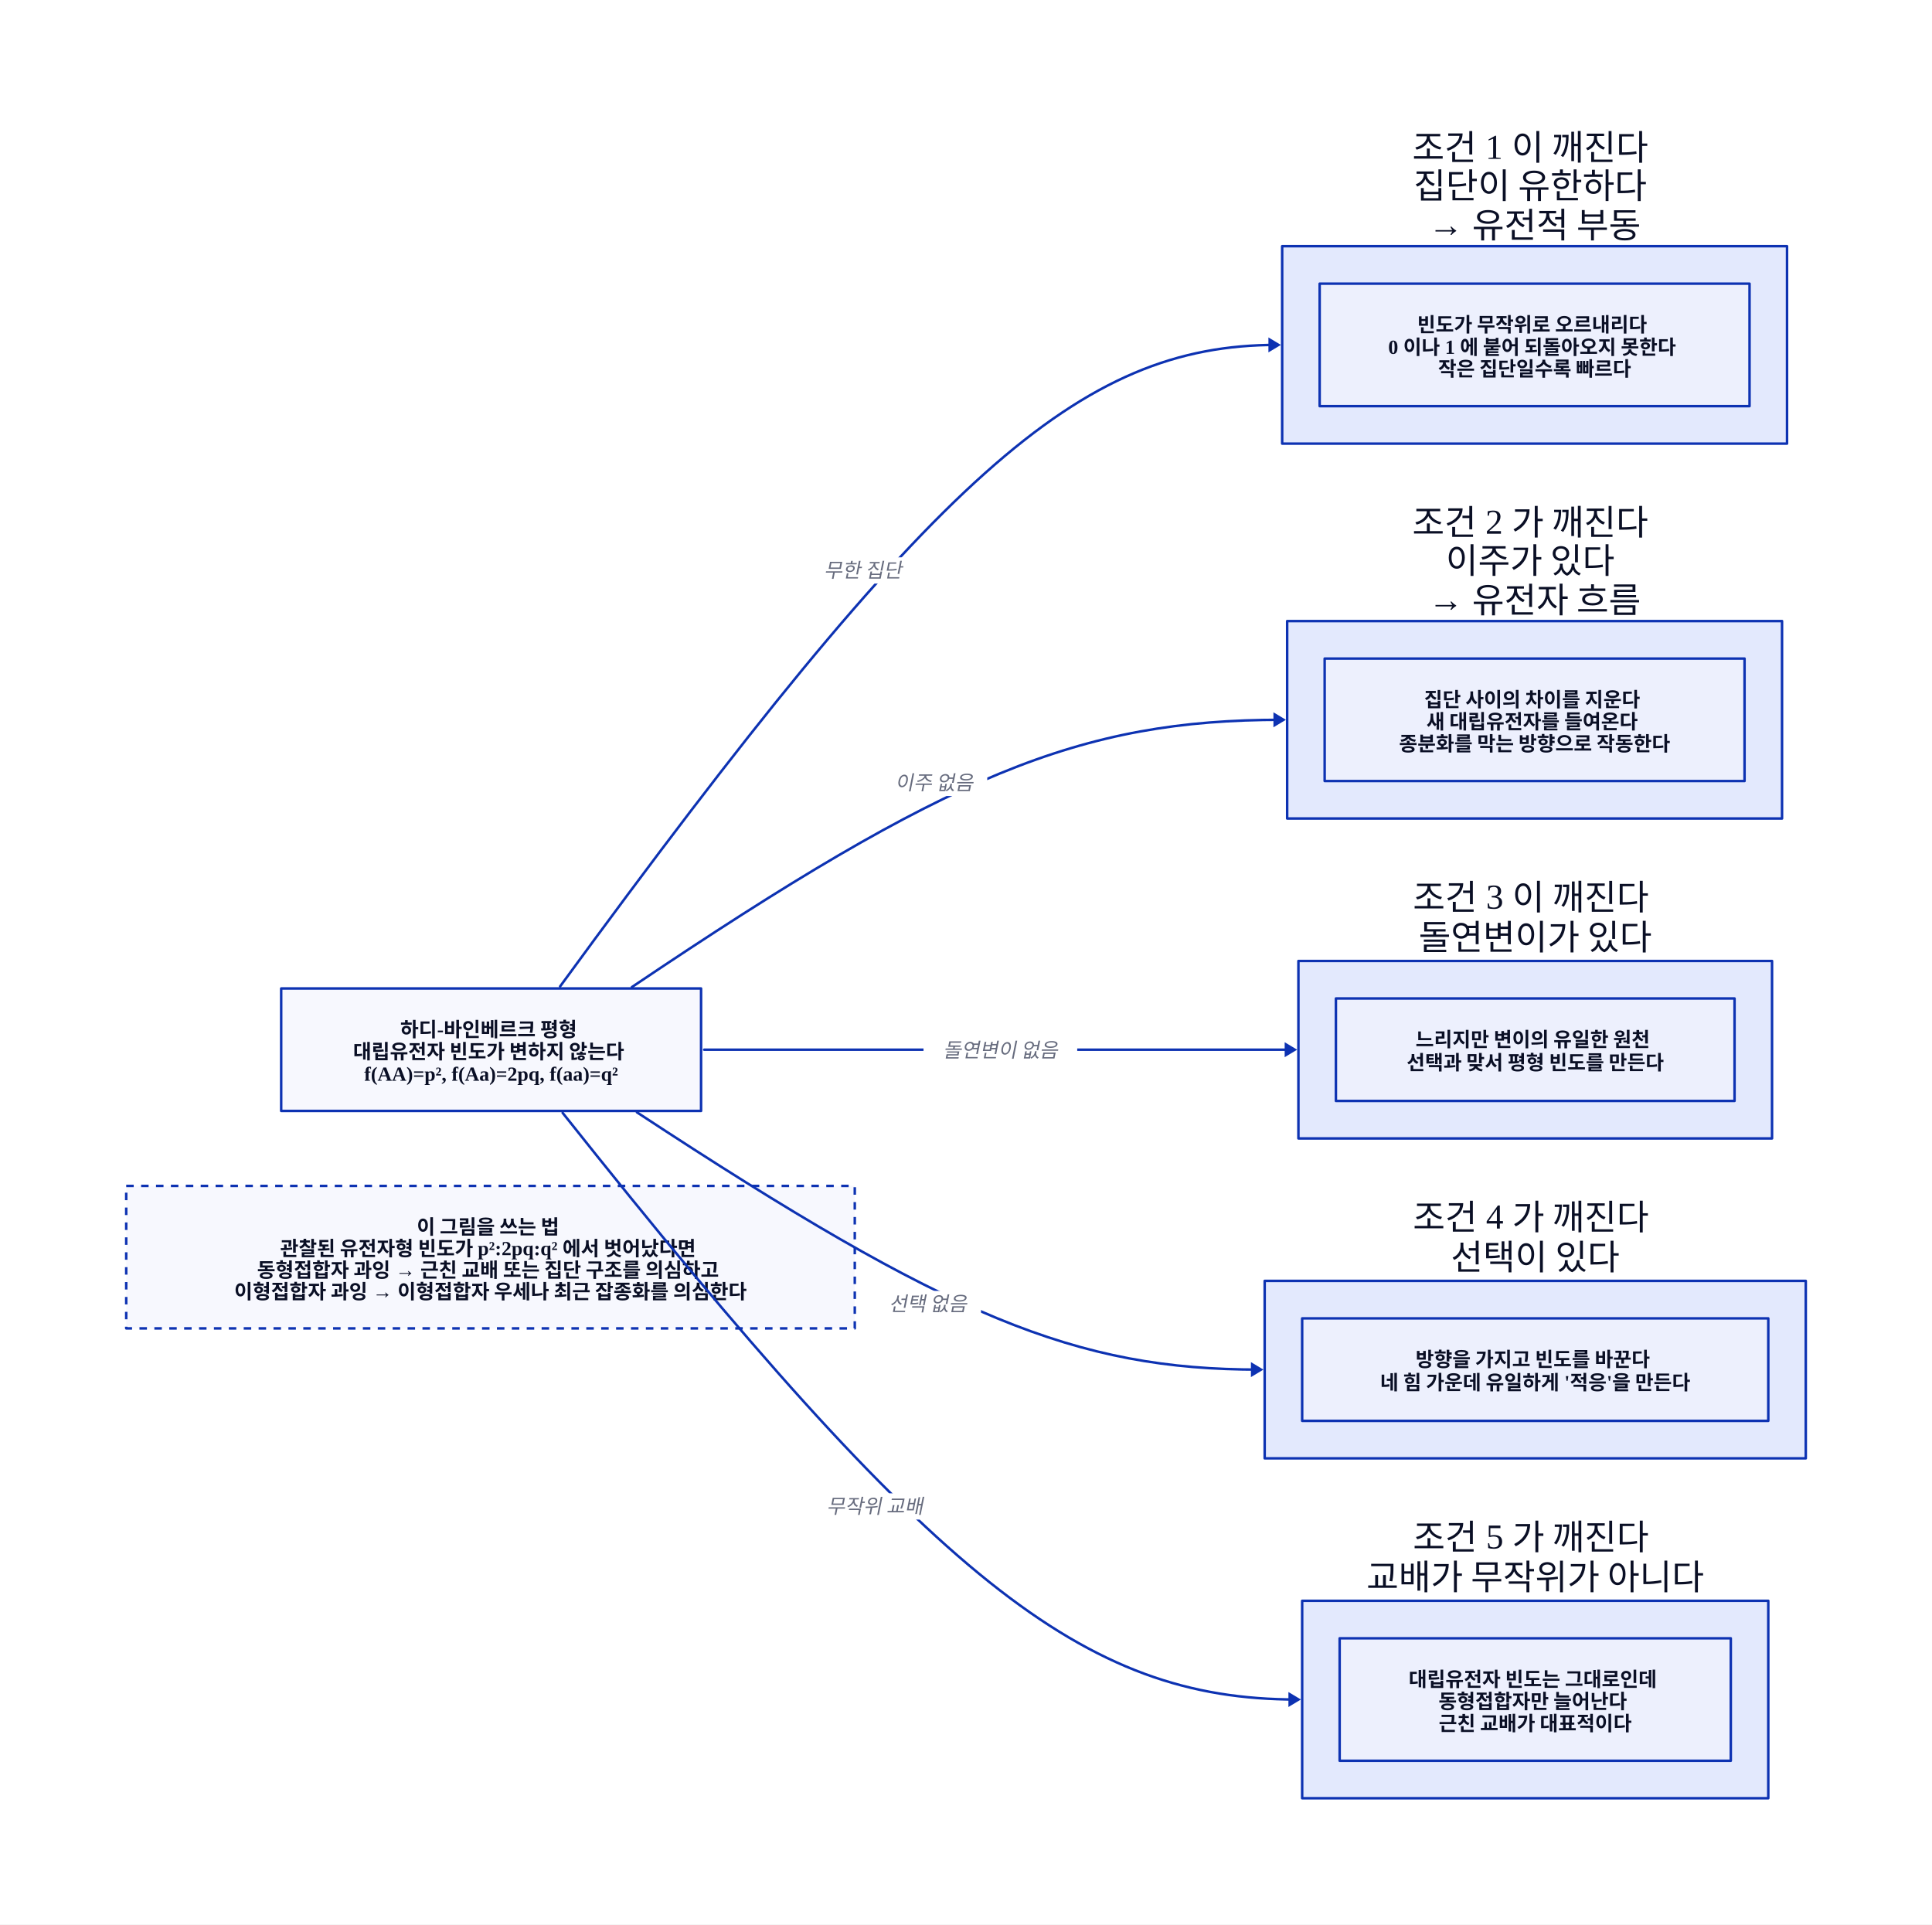
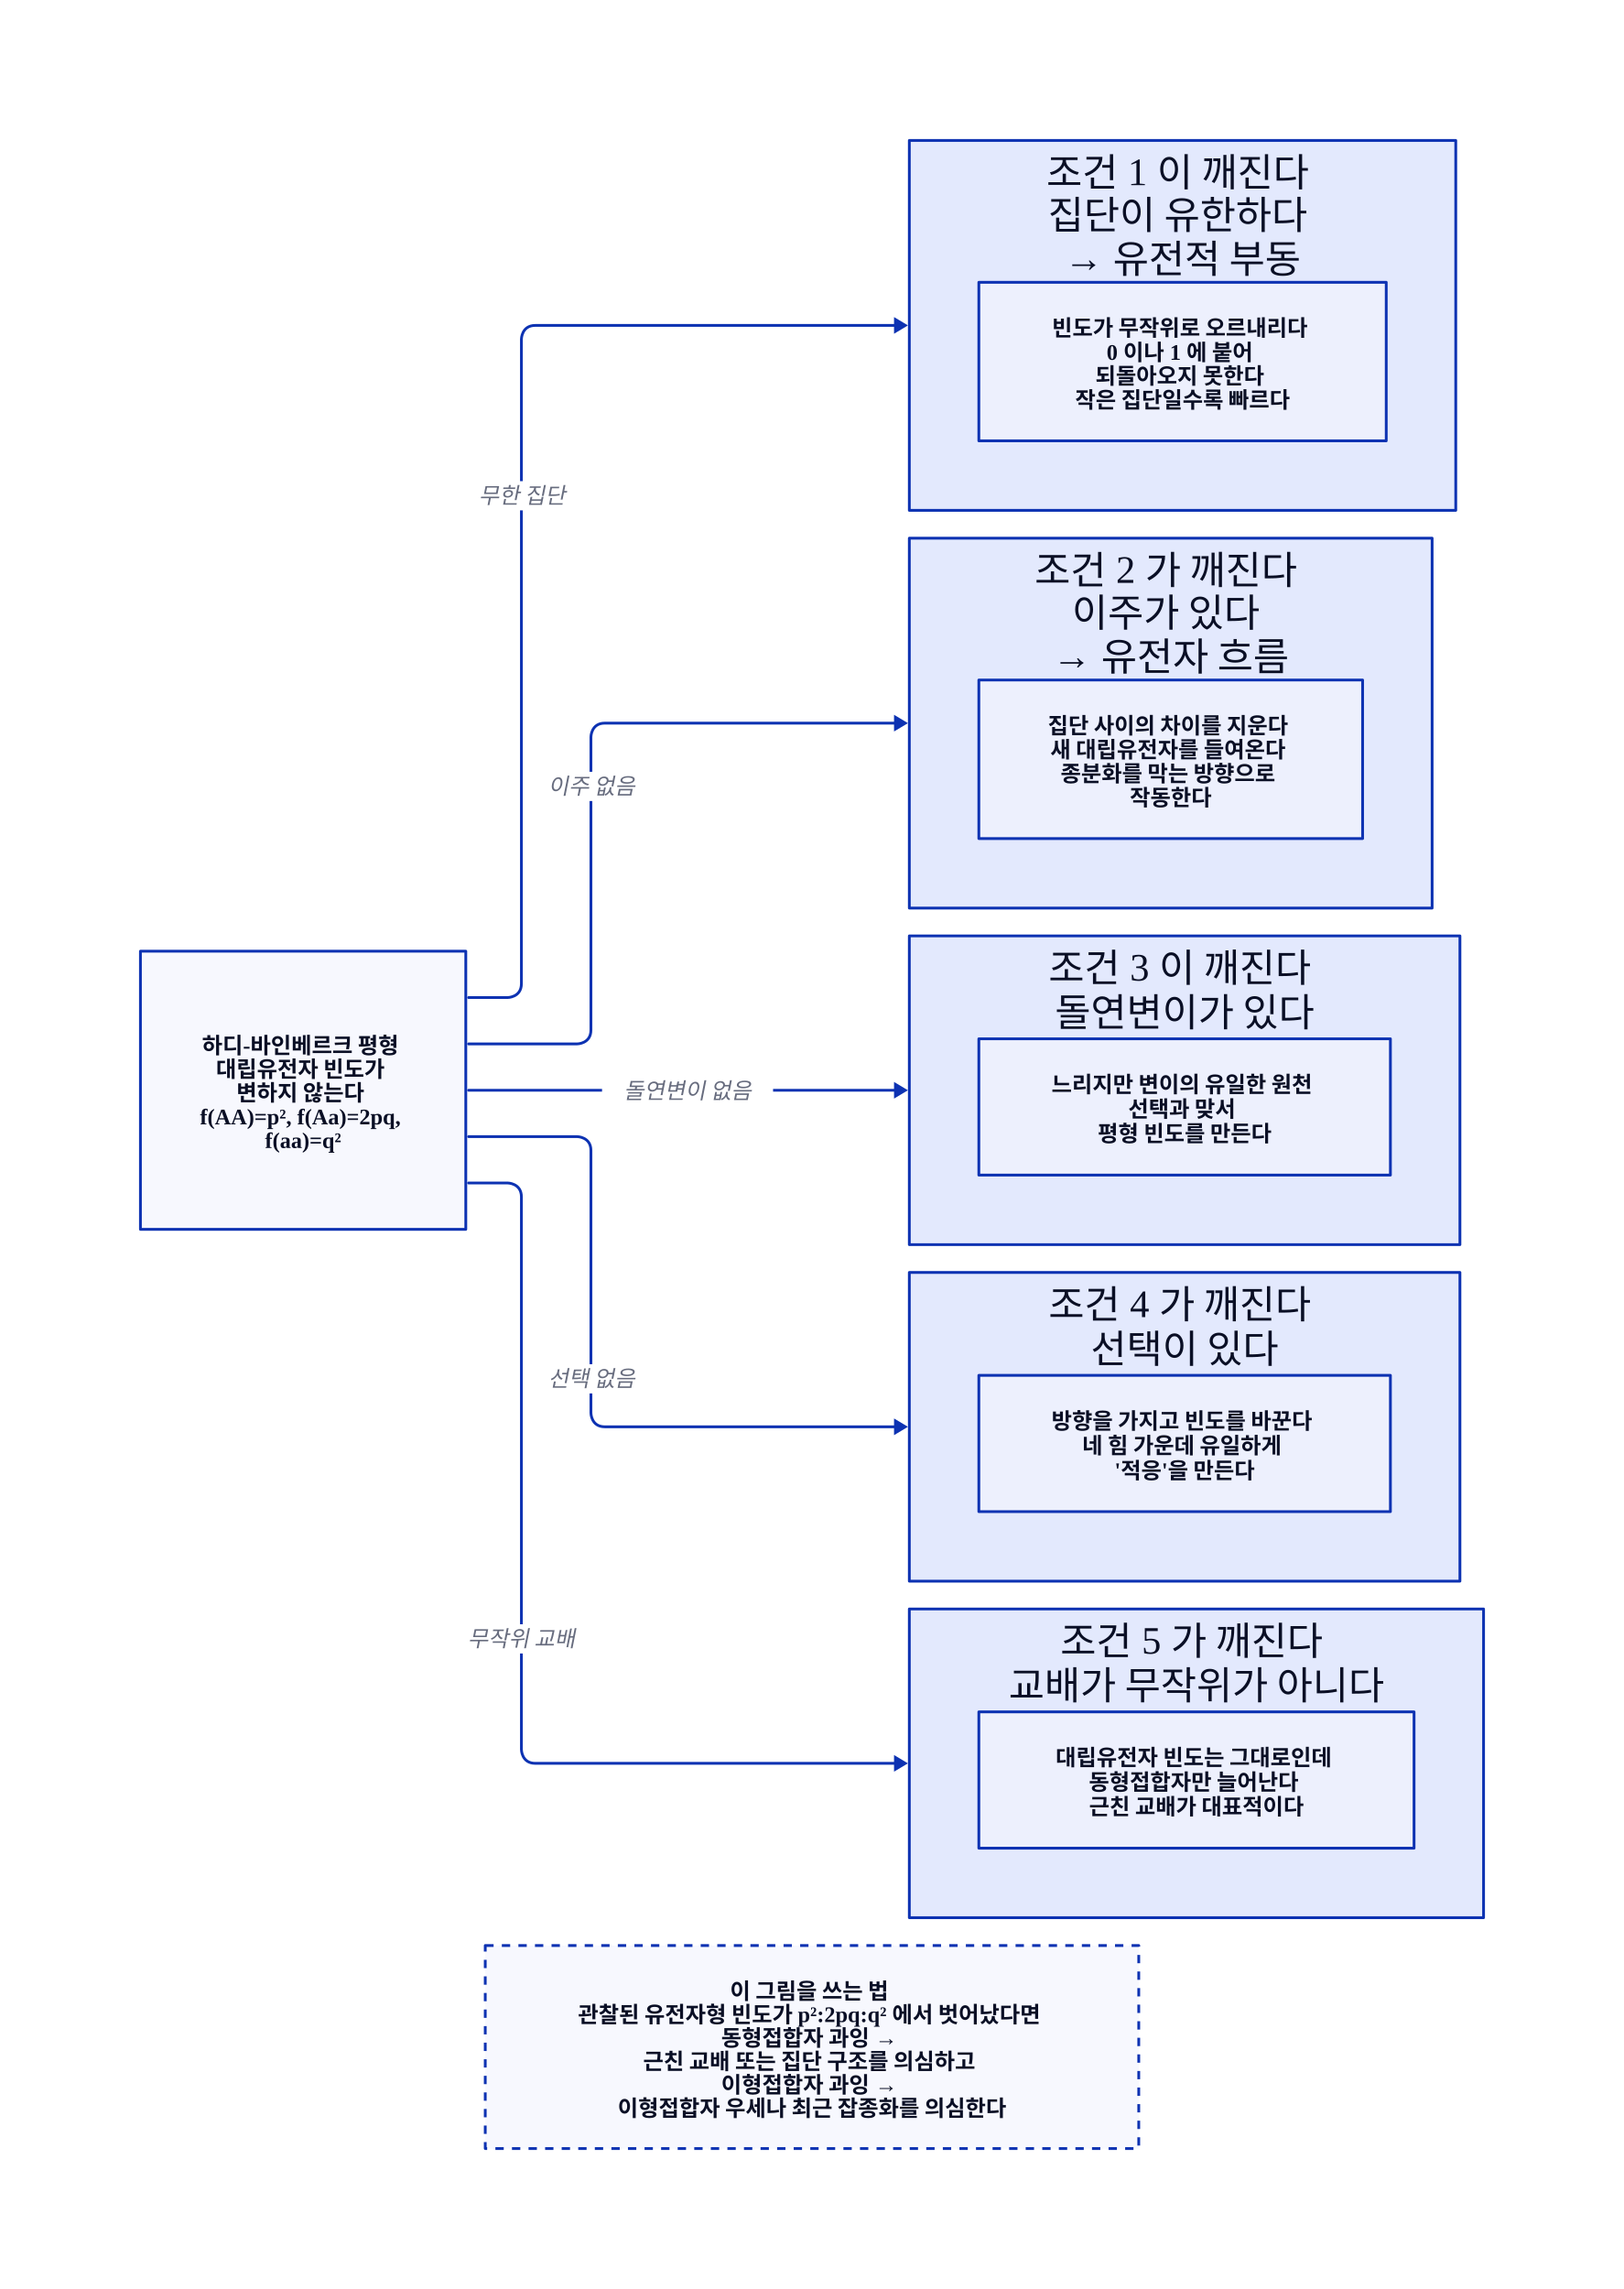
- <svg xmlns="http://www.w3.org/2000/svg" width="1546" height="1540" class="d2-179056320 d2-svg" viewBox="-101 -85 1546 1540">
-   <rect width="1546" height="1540" x="-101" y="-85" rx="0" style="fill:#fff" />
-   <style>.d2-179056320 .text-bold{font-weight:700}.d2-179056320 .text-italic{font-style:italic}.connection,.shape{stroke-linejoin:round}.shape{shape-rendering:geometricPrecision}.connection{stroke-linecap:round}.d2-179056320 .fill-N1{fill:#0a0f25}.d2-179056320 .fill-N2{fill:#676c7e}.d2-179056320 .fill-B4{fill:#e3e9fd}.d2-179056320 .fill-B5{fill:#edf0fd}.d2-179056320 .fill-B6{fill:#f7f8fe}.d2-179056320 .stroke-B1{stroke:#0d32b2}.s0{stroke-width:2}.s1{text-anchor:middle;font-size:16px}.s2{text-anchor:middle;font-size:28px}</style>
+ <svg xmlns="http://www.w3.org/2000/svg" width="1168" height="1646" class="d2-2988827127 d2-svg" viewBox="-89 -89 1168 1646">
+   <rect width="1168" height="1646" x="-89" y="-89" rx="0" style="fill:#fff" />
+   <style>.d2-2988827127 .text-bold{font-weight:700}.d2-2988827127 .text-italic{font-style:italic}.connection,.shape{stroke-linejoin:round}.shape{shape-rendering:geometricPrecision}.connection{stroke-linecap:round}.d2-2988827127 .fill-N1{fill:#0a0f25}.d2-2988827127 .fill-N2{fill:#676c7e}.d2-2988827127 .fill-B4{fill:#e3e9fd}.d2-2988827127 .fill-B5{fill:#edf0fd}.d2-2988827127 .fill-B6{fill:#f7f8fe}.d2-2988827127 .stroke-B1{stroke:#0d32b2}.s0{stroke-width:2}.s1{text-anchor:middle;font-size:16px}.s2{text-anchor:middle;font-size:28px}</style>
  <g>
    <g class="shape">
-       <path d="M124 706h336v98H124z" class="stroke-B1 fill-B6 s0" />
+       <path d="M12 595h234v200H12z" class="stroke-B1 fill-B6 s0" />
    </g>
-     <text x="292" y="744.5" class="text-bold fill-N1 s1">
-       <tspan x="292" dy="0">하디-바인베르크 평형</tspan>
-       <tspan x="292" dy="17.667">대립유전자 빈도가 변하지 않는다</tspan>
-       <tspan x="292" dy="17.667">f(AA)=p², f(Aa)=2pq, f(aa)=q²</tspan>
+     <text x="129" y="668.5" class="text-bold fill-N1 s1">
+       <tspan x="129" dy="0">하디-바인베르크 평형</tspan>
+       <tspan x="129" dy="17">대립유전자 빈도가</tspan>
+       <tspan x="129" dy="17">변하지 않는다</tspan>
+       <tspan x="129" dy="17">f(AA)=p², f(Aa)=2pq,</tspan>
+       <tspan x="129" dy="17">f(aa)=q²</tspan>
    </text>
  </g>
  <g>
    <g class="shape">
-       <path d="M925 112h404v158H925z" class="stroke-B1 fill-B4 s0" />
+       <path d="M565 12h393v266H565z" class="stroke-B1 fill-B4 s0" />
    </g>
-     <text x="1127" y="43" class="fill-N1 s2">
-       <tspan x="1127" dy="0">조건 1 이 깨진다</tspan>
-       <tspan x="1127" dy="30.667">집단이 유한하다</tspan>
-       <tspan x="1127" dy="30.667">→ 유전적 부동</tspan>
+     <text x="761.5" y="45" class="fill-N1 s2">
+       <tspan x="761.5" dy="0">조건 1 이 깨진다</tspan>
+       <tspan x="761.5" dy="30.667">집단이 유한하다</tspan>
+       <tspan x="761.5" dy="30.667">→ 유전적 부동</tspan>
    </text>
  </g>
  <g>
    <g class="shape">
-       <path d="M929 412h396v158H929z" class="stroke-B1 fill-B4 s0" />
+       <path d="M565 298h376v266H565z" class="stroke-B1 fill-B4 s0" />
    </g>
-     <text x="1127" y="343" class="fill-N1 s2">
-       <tspan x="1127" dy="0">조건 2 가 깨진다</tspan>
-       <tspan x="1127" dy="30.667">이주가 있다</tspan>
-       <tspan x="1127" dy="30.667">→ 유전자 흐름</tspan>
+     <text x="753" y="331" class="fill-N1 s2">
+       <tspan x="753" dy="0">조건 2 가 깨진다</tspan>
+       <tspan x="753" dy="30.667">이주가 있다</tspan>
+       <tspan x="753" dy="30.667">→ 유전자 흐름</tspan>
    </text>
  </g>
  <g>
    <g class="shape">
-       <path d="M938 684h379v142H938z" class="stroke-B1 fill-B4 s0" />
+       <path d="M565 584h396v222H565z" class="stroke-B1 fill-B4 s0" />
    </g>
-     <text x="1127.5" y="643" class="fill-N1 s2">
-       <tspan x="1127.5" dy="0">조건 3 이 깨진다</tspan>
-       <tspan x="1127.5" dy="32">돌연변이가 있다</tspan>
+     <text x="763" y="617" class="fill-N1 s2">
+       <tspan x="763" dy="0">조건 3 이 깨진다</tspan>
+       <tspan x="763" dy="32">돌연변이가 있다</tspan>
    </text>
  </g>
  <g>
    <g class="shape">
-       <path d="M911 940h433v142H911z" class="stroke-B1 fill-B4 s0" />
+       <path d="M565 826h396v222H565z" class="stroke-B1 fill-B4 s0" />
    </g>
-     <text x="1127.5" y="899" class="fill-N1 s2">
-       <tspan x="1127.5" dy="0">조건 4 가 깨진다</tspan>
-       <tspan x="1127.5" dy="32">선택이 있다</tspan>
+     <text x="763" y="859" class="fill-N1 s2">
+       <tspan x="763" dy="0">조건 4 가 깨진다</tspan>
+       <tspan x="763" dy="32">선택이 있다</tspan>
    </text>
  </g>
  <g>
    <g class="shape">
-       <path d="M941 1196h373v158H941z" class="stroke-B1 fill-B4 s0" />
+       <path d="M565 1068h413v222H565z" class="stroke-B1 fill-B4 s0" />
    </g>
-     <text x="1127.5" y="1155" class="fill-N1 s2">
-       <tspan x="1127.5" dy="0">조건 5 가 깨진다</tspan>
-       <tspan x="1127.5" dy="32">교배가 무작위가 아니다</tspan>
+     <text x="771.5" y="1101" class="fill-N1 s2">
+       <tspan x="771.5" dy="0">조건 5 가 깨진다</tspan>
+       <tspan x="771.5" dy="32">교배가 무작위가 아니다</tspan>
    </text>
  </g>
  <g>
    <g class="shape">
-       <path d="M0 864h583v114H0z" class="fill-B6" style="stroke:#0d32b2;stroke-width:2;stroke-dasharray:6,5.919" />
+       <path d="M260 1310h470v146H260z" class="fill-B6" style="stroke:#0d32b2;stroke-width:2;stroke-dasharray:6,5.919" />
    </g>
-     <text x="291.5" y="902.5" class="text-bold fill-N1 s1">
-       <tspan x="291.5" dy="0">이 그림을 쓰는 법</tspan>
-       <tspan x="291.5" dy="17.25">관찰된 유전자형 빈도가 p²:2pq:q² 에서 벗어났다면</tspan>
-       <tspan x="291.5" dy="17.25">동형접합자 과잉 → 근친 교배 또는 집단 구조를 의심하고</tspan>
-       <tspan x="291.5" dy="17.25">이형접합자 과잉 → 이형접합자 우세나 최근 잡종화를 의심한다</tspan>
+     <text x="495" y="1348.5" class="text-bold fill-N1 s1">
+       <tspan x="495" dy="0">이 그림을 쓰는 법</tspan>
+       <tspan x="495" dy="16.833">관찰된 유전자형 빈도가 p²:2pq:q² 에서 벗어났다면</tspan>
+       <tspan x="495" dy="16.833">동형접합자 과잉 →</tspan>
+       <tspan x="495" dy="16.833">근친 교배 또는 집단 구조를 의심하고</tspan>
+       <tspan x="495" dy="16.833">이형접합자 과잉 →</tspan>
+       <tspan x="495" dy="16.833">이형접합자 우세나 최근 잡종화를 의심한다</tspan>
    </text>
  </g>
  <g>
    <g class="shape">
-       <path d="M955 142h344v98H955z" class="stroke-B1 fill-B5 s0" />
+       <path d="M615 114h293v114H615z" class="stroke-B1 fill-B5 s0" />
    </g>
-     <text x="1127" y="180.5" class="text-bold fill-N1 s1">
-       <tspan x="1127" dy="0">빈도가 무작위로 오르내리다</tspan>
-       <tspan x="1127" dy="17.667">0 이나 1 에 붙어 되돌아오지 못한다</tspan>
-       <tspan x="1127" dy="17.667">작은 집단일수록 빠르다</tspan>
+     <text x="761.5" y="152.5" class="text-bold fill-N1 s1">
+       <tspan x="761.5" dy="0">빈도가 무작위로 오르내리다</tspan>
+       <tspan x="761.5" dy="17.25">0 이나 1 에 붙어</tspan>
+       <tspan x="761.5" dy="17.25">되돌아오지 못한다</tspan>
+       <tspan x="761.5" dy="17.25">작은 집단일수록 빠르다</tspan>
    </text>
  </g>
  <g>
    <g class="shape">
-       <path d="M959 442h336v98H959z" class="stroke-B1 fill-B5 s0" />
+       <path d="M615 400h276v114H615z" class="stroke-B1 fill-B5 s0" />
    </g>
-     <text x="1127" y="480.5" class="text-bold fill-N1 s1">
-       <tspan x="1127" dy="0">집단 사이의 차이를 지운다</tspan>
-       <tspan x="1127" dy="17.667">새 대립유전자를 들여온다</tspan>
-       <tspan x="1127" dy="17.667">종분화를 막는 방향으로 작동한다</tspan>
+     <text x="753" y="438.5" class="text-bold fill-N1 s1">
+       <tspan x="753" dy="0">집단 사이의 차이를 지운다</tspan>
+       <tspan x="753" dy="17.25">새 대립유전자를 들여온다</tspan>
+       <tspan x="753" dy="17.25">종분화를 막는 방향으로</tspan>
+       <tspan x="753" dy="17.25">작동한다</tspan>
    </text>
  </g>
  <g>
    <g class="shape">
-       <path d="M968 714h319v82H968z" class="stroke-B1 fill-B5 s0" />
+       <path d="M615 658h296v98H615z" class="stroke-B1 fill-B5 s0" />
    </g>
-     <text x="1127.5" y="752.5" class="text-bold fill-N1 s1">
-       <tspan x="1127.5" dy="0">느리지만 변이의 유일한 원천</tspan>
-       <tspan x="1127.5" dy="18.5">선택과 맞서 평형 빈도를 만든다</tspan>
+     <text x="763" y="696.5" class="text-bold fill-N1 s1">
+       <tspan x="763" dy="0">느리지만 변이의 유일한 원천</tspan>
+       <tspan x="763" dy="17.667">선택과 맞서</tspan>
+       <tspan x="763" dy="17.667">평형 빈도를 만든다</tspan>
    </text>
  </g>
  <g>
    <g class="shape">
-       <path d="M941 970h373v82H941z" class="stroke-B1 fill-B5 s0" />
+       <path d="M615 900h296v98H615z" class="stroke-B1 fill-B5 s0" />
    </g>
-     <text x="1127.5" y="1008.5" class="text-bold fill-N1 s1">
-       <tspan x="1127.5" dy="0">방향을 가지고 빈도를 바꾼다</tspan>
-       <tspan x="1127.5" dy="18.5">네 힘 가운데 유일하게 '적응'을 만든다</tspan>
+     <text x="763" y="938.5" class="text-bold fill-N1 s1">
+       <tspan x="763" dy="0">방향을 가지고 빈도를 바꾼다</tspan>
+       <tspan x="763" dy="17.667">네 힘 가운데 유일하게</tspan>
+       <tspan x="763" dy="17.667">'적응'을 만든다</tspan>
    </text>
  </g>
  <g>
    <g class="shape">
-       <path d="M971 1226h313v98H971z" class="stroke-B1 fill-B5 s0" />
+       <path d="M615 1142h313v98H615z" class="stroke-B1 fill-B5 s0" />
    </g>
-     <text x="1127.5" y="1264.5" class="text-bold fill-N1 s1">
-       <tspan x="1127.5" dy="0">대립유전자 빈도는 그대로인데</tspan>
-       <tspan x="1127.5" dy="17.667">동형접합자만 늘어난다</tspan>
-       <tspan x="1127.5" dy="17.667">근친 교배가 대표적이다</tspan>
+     <text x="771.5" y="1180.5" class="text-bold fill-N1 s1">
+       <tspan x="771.5" dy="0">대립유전자 빈도는 그대로인데</tspan>
+       <tspan x="771.5" dy="17.667">동형접합자만 늘어난다</tspan>
+       <tspan x="771.5" dy="17.667">근친 교배가 대표적이다</tspan>
    </text>
  </g>
-   <marker id="mk-d2-179056320-3488378134" markerHeight="12" markerUnits="userSpaceOnUse" markerWidth="10" orient="auto" refX="7" refY="6" viewBox="0 0 10 12">
+   <marker id="mk-d2-2988827127-3488378134" markerHeight="12" markerUnits="userSpaceOnUse" markerWidth="10" orient="auto" refX="7" refY="6" viewBox="0 0 10 12">
    <path stroke-width="2" d="m0 0 10 6-10 6z" class="connection" style="fill:#0d32b2" />
  </marker>
-   <path fill="none" marker-end="url(#mk-d2-179056320-3488378134)" d="M347.18 704.385C646.8 294 762.6 191 921 191" class="connection stroke-B1 s0" mask="url(#d2-179056320)" />
-   <text x="589.5" y="377" class="text-italic fill-N2 s1">무한 집단</text>
-   <path fill="none" marker-end="url(#mk-d2-179056320-3488378134)" d="M404.658 704.882C658.2 534 763.4 491 925 491" class="connection stroke-B1 s0" mask="url(#d2-179056320)" />
-   <text x="646.5" y="547" class="text-italic fill-N2 s1">이주 없음</text>
-   <path fill="none" marker-end="url(#mk-d2-179056320-3488378134)" d="M462.5 755H934" class="connection stroke-B1 s0" mask="url(#d2-179056320)" />
-   <text x="699.5" y="761" class="text-italic fill-N2 s1">돌연변이 없음</text>
-   <path fill="none" marker-end="url(#mk-d2-179056320-3488378134)" d="M408.671 805.098C659 969.6 759.8 1011 907 1011" class="connection stroke-B1 s0" mask="url(#d2-179056320)" />
-   <text x="641.5" y="964" class="text-italic fill-N2 s1">선택 없음</text>
-   <path fill="none" marker-end="url(#mk-d2-179056320-3488378134)" d="M349.244 805.566C647.2 1180.8 765.8 1275 937 1275" class="connection stroke-B1 s0" mask="url(#d2-179056320)" />
-   <text x="599" y="1126" class="text-italic fill-N2 s1">무작위 교배</text>
-   <mask id="d2-179056320" width="1546" height="1540" x="-101" y="-85" maskUnits="userSpaceOnUse">
-     <path fill="#fff" d="M-101-85h1546v1540H-101z" />
-     <path d="M547 361h85v21h-85zM604 531h85v21h-85zM638 745h123v21H638zM599 948h85v21h-85zM547 1110h104v21H547z" />
+   <path fill="none" marker-end="url(#mk-d2-2988827127-3488378134)" d="M248 628.333h28s10 0 10-10V155s0-10 10-10h265" class="connection stroke-B1 s0" mask="url(#d2-2988827127)" />
+   <text x="286.5" y="273" class="text-italic fill-N2 s1">무한 집단</text>
+   <path fill="none" marker-end="url(#mk-d2-2988827127-3488378134)" d="M248 661.666h78s10 0 10-10V441s0-10 10-10h215" class="connection stroke-B1 s0" mask="url(#d2-2988827127)" />
+   <text x="336.5" y="482" class="text-italic fill-N2 s1">이주 없음</text>
+   <path fill="none" marker-end="url(#mk-d2-2988827127-3488378134)" d="M248 695h313" class="connection stroke-B1 s0" mask="url(#d2-2988827127)" />
+   <text x="405.5" y="701" class="text-italic fill-N2 s1">돌연변이 없음</text>
+   <path fill="none" marker-end="url(#mk-d2-2988827127-3488378134)" d="M248 728.333h78s10 0 10 10V927s0 10 10 10h215" class="connection stroke-B1 s0" mask="url(#d2-2988827127)" />
+   <text x="336.5" y="908" class="text-italic fill-N2 s1">선택 없음</text>
+   <path fill="none" marker-end="url(#mk-d2-2988827127-3488378134)" d="M248 761.666h28s10 0 10 10V1169s0 10 10 10h265" class="connection stroke-B1 s0" mask="url(#d2-2988827127)" />
+   <text x="286" y="1095" class="text-italic fill-N2 s1">무작위 교배</text>
+   <mask id="d2-2988827127" width="1168" height="1646" x="-89" y="-89" maskUnits="userSpaceOnUse">
+     <path fill="#fff" d="M-89-89h1168v1646H-89z" />
+     <path d="M244 257h85v21h-85zM294 466h85v21h-85zM344 685h123v21H344zM294 892h85v21h-85zM234 1079h104v21H234z" />
  </mask>
</svg>
